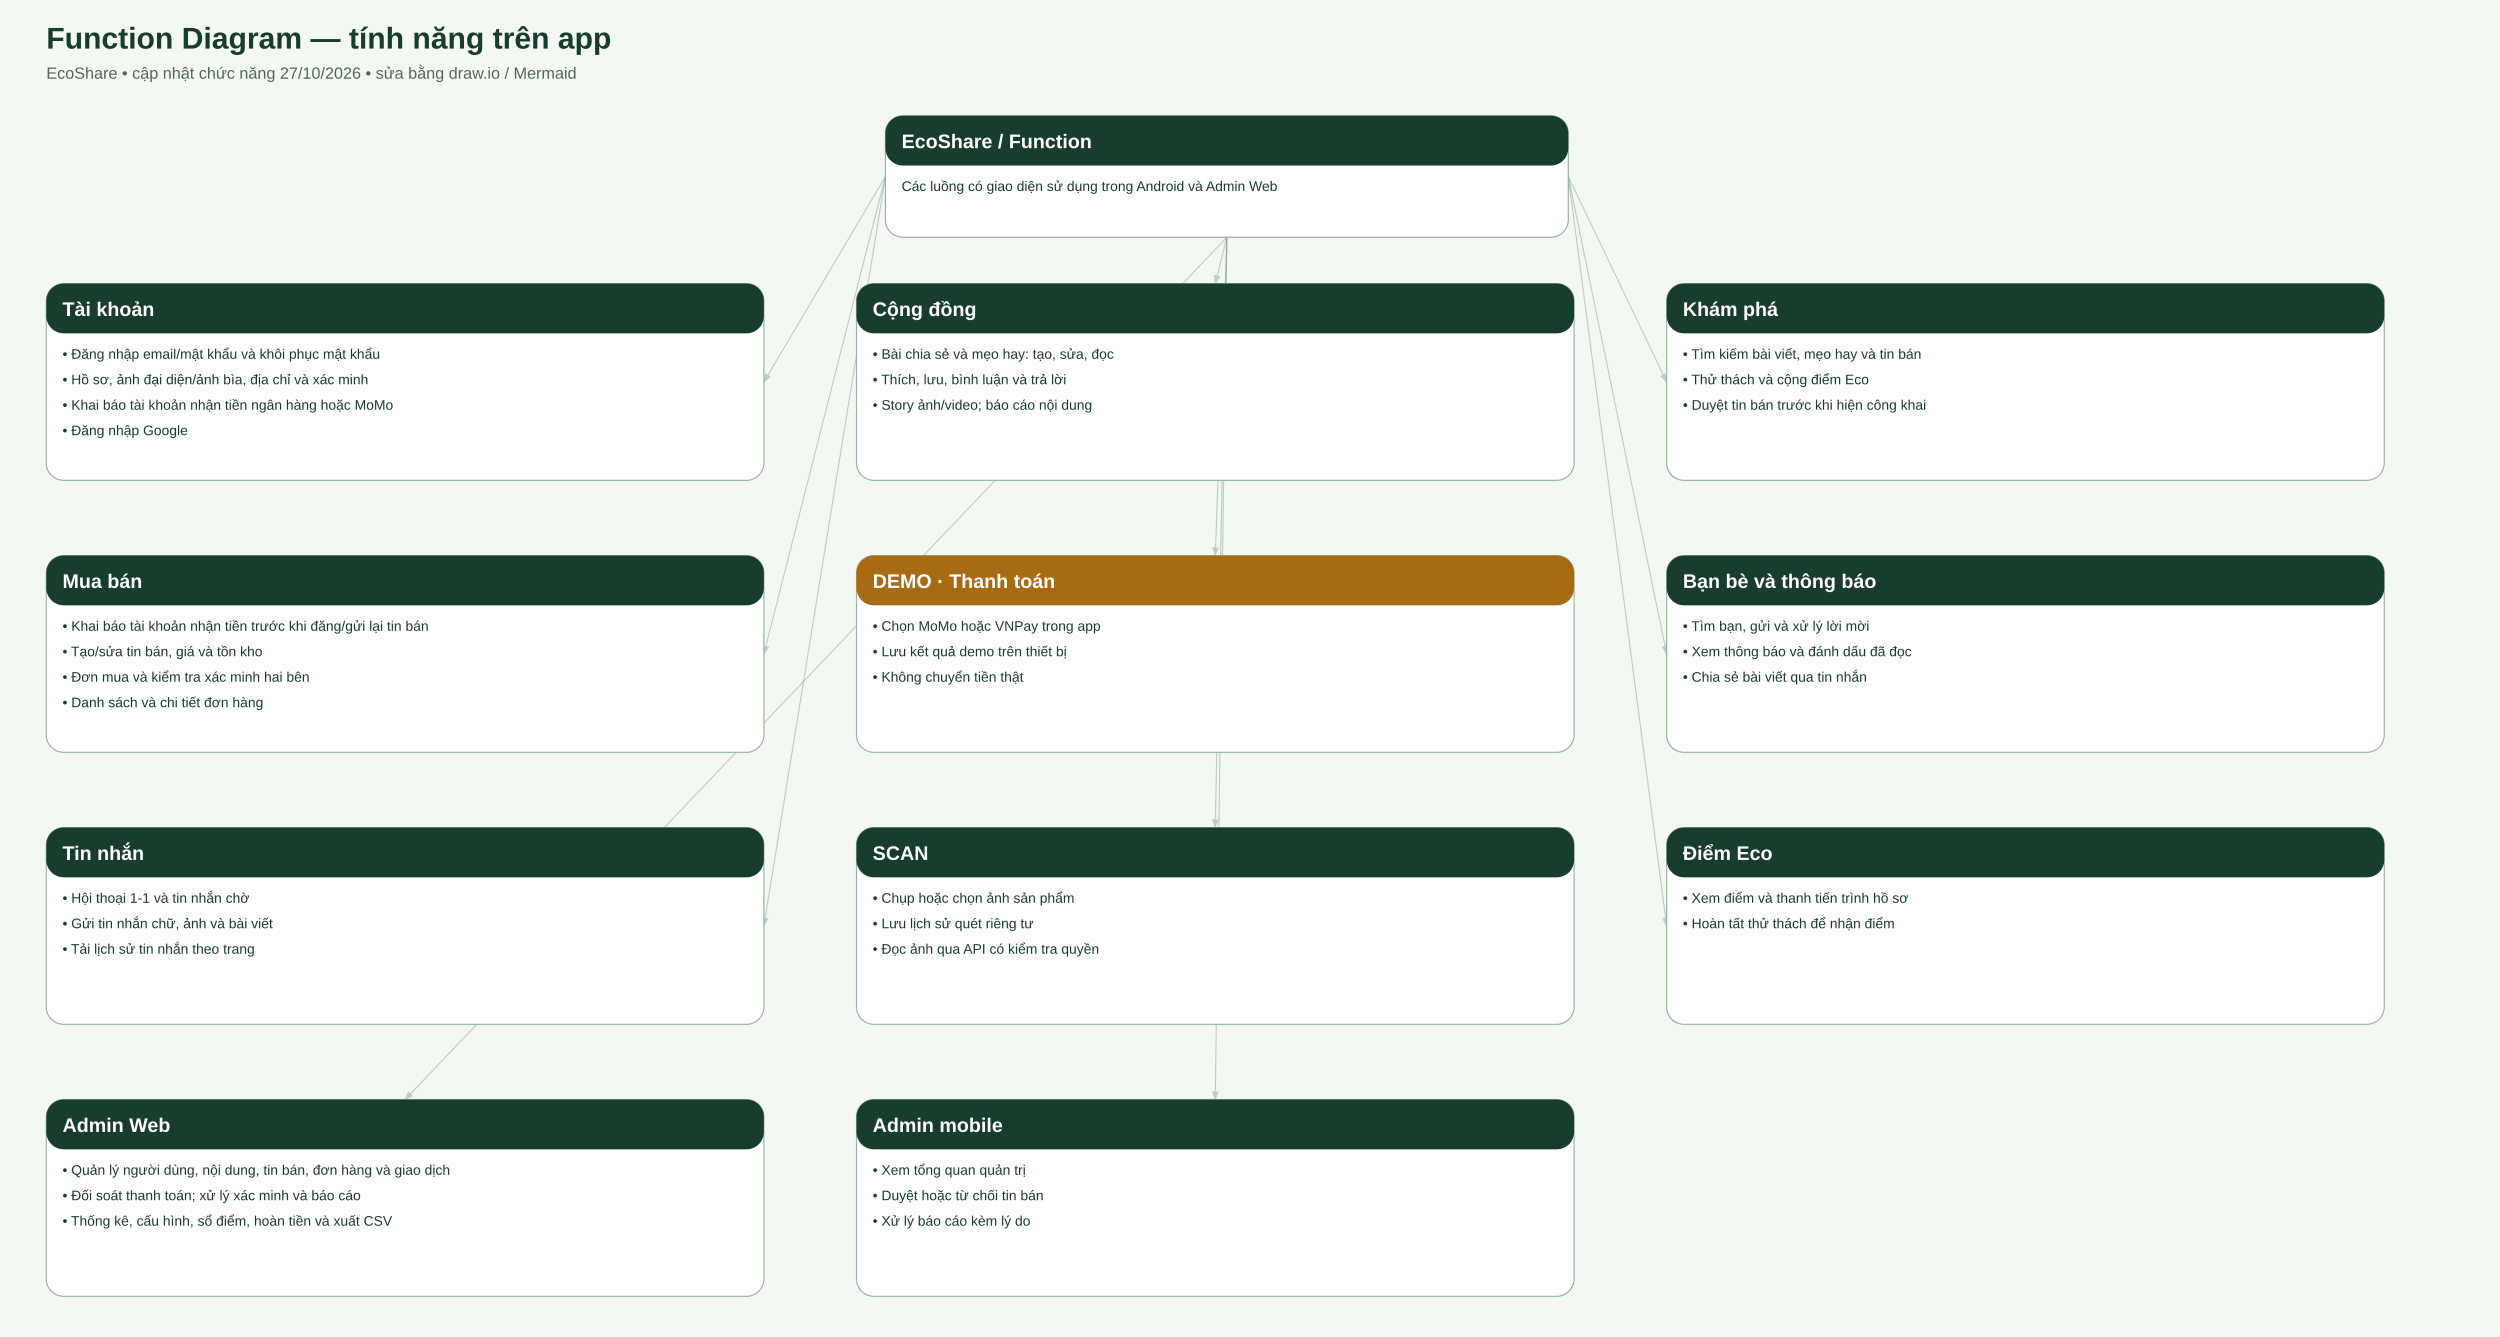
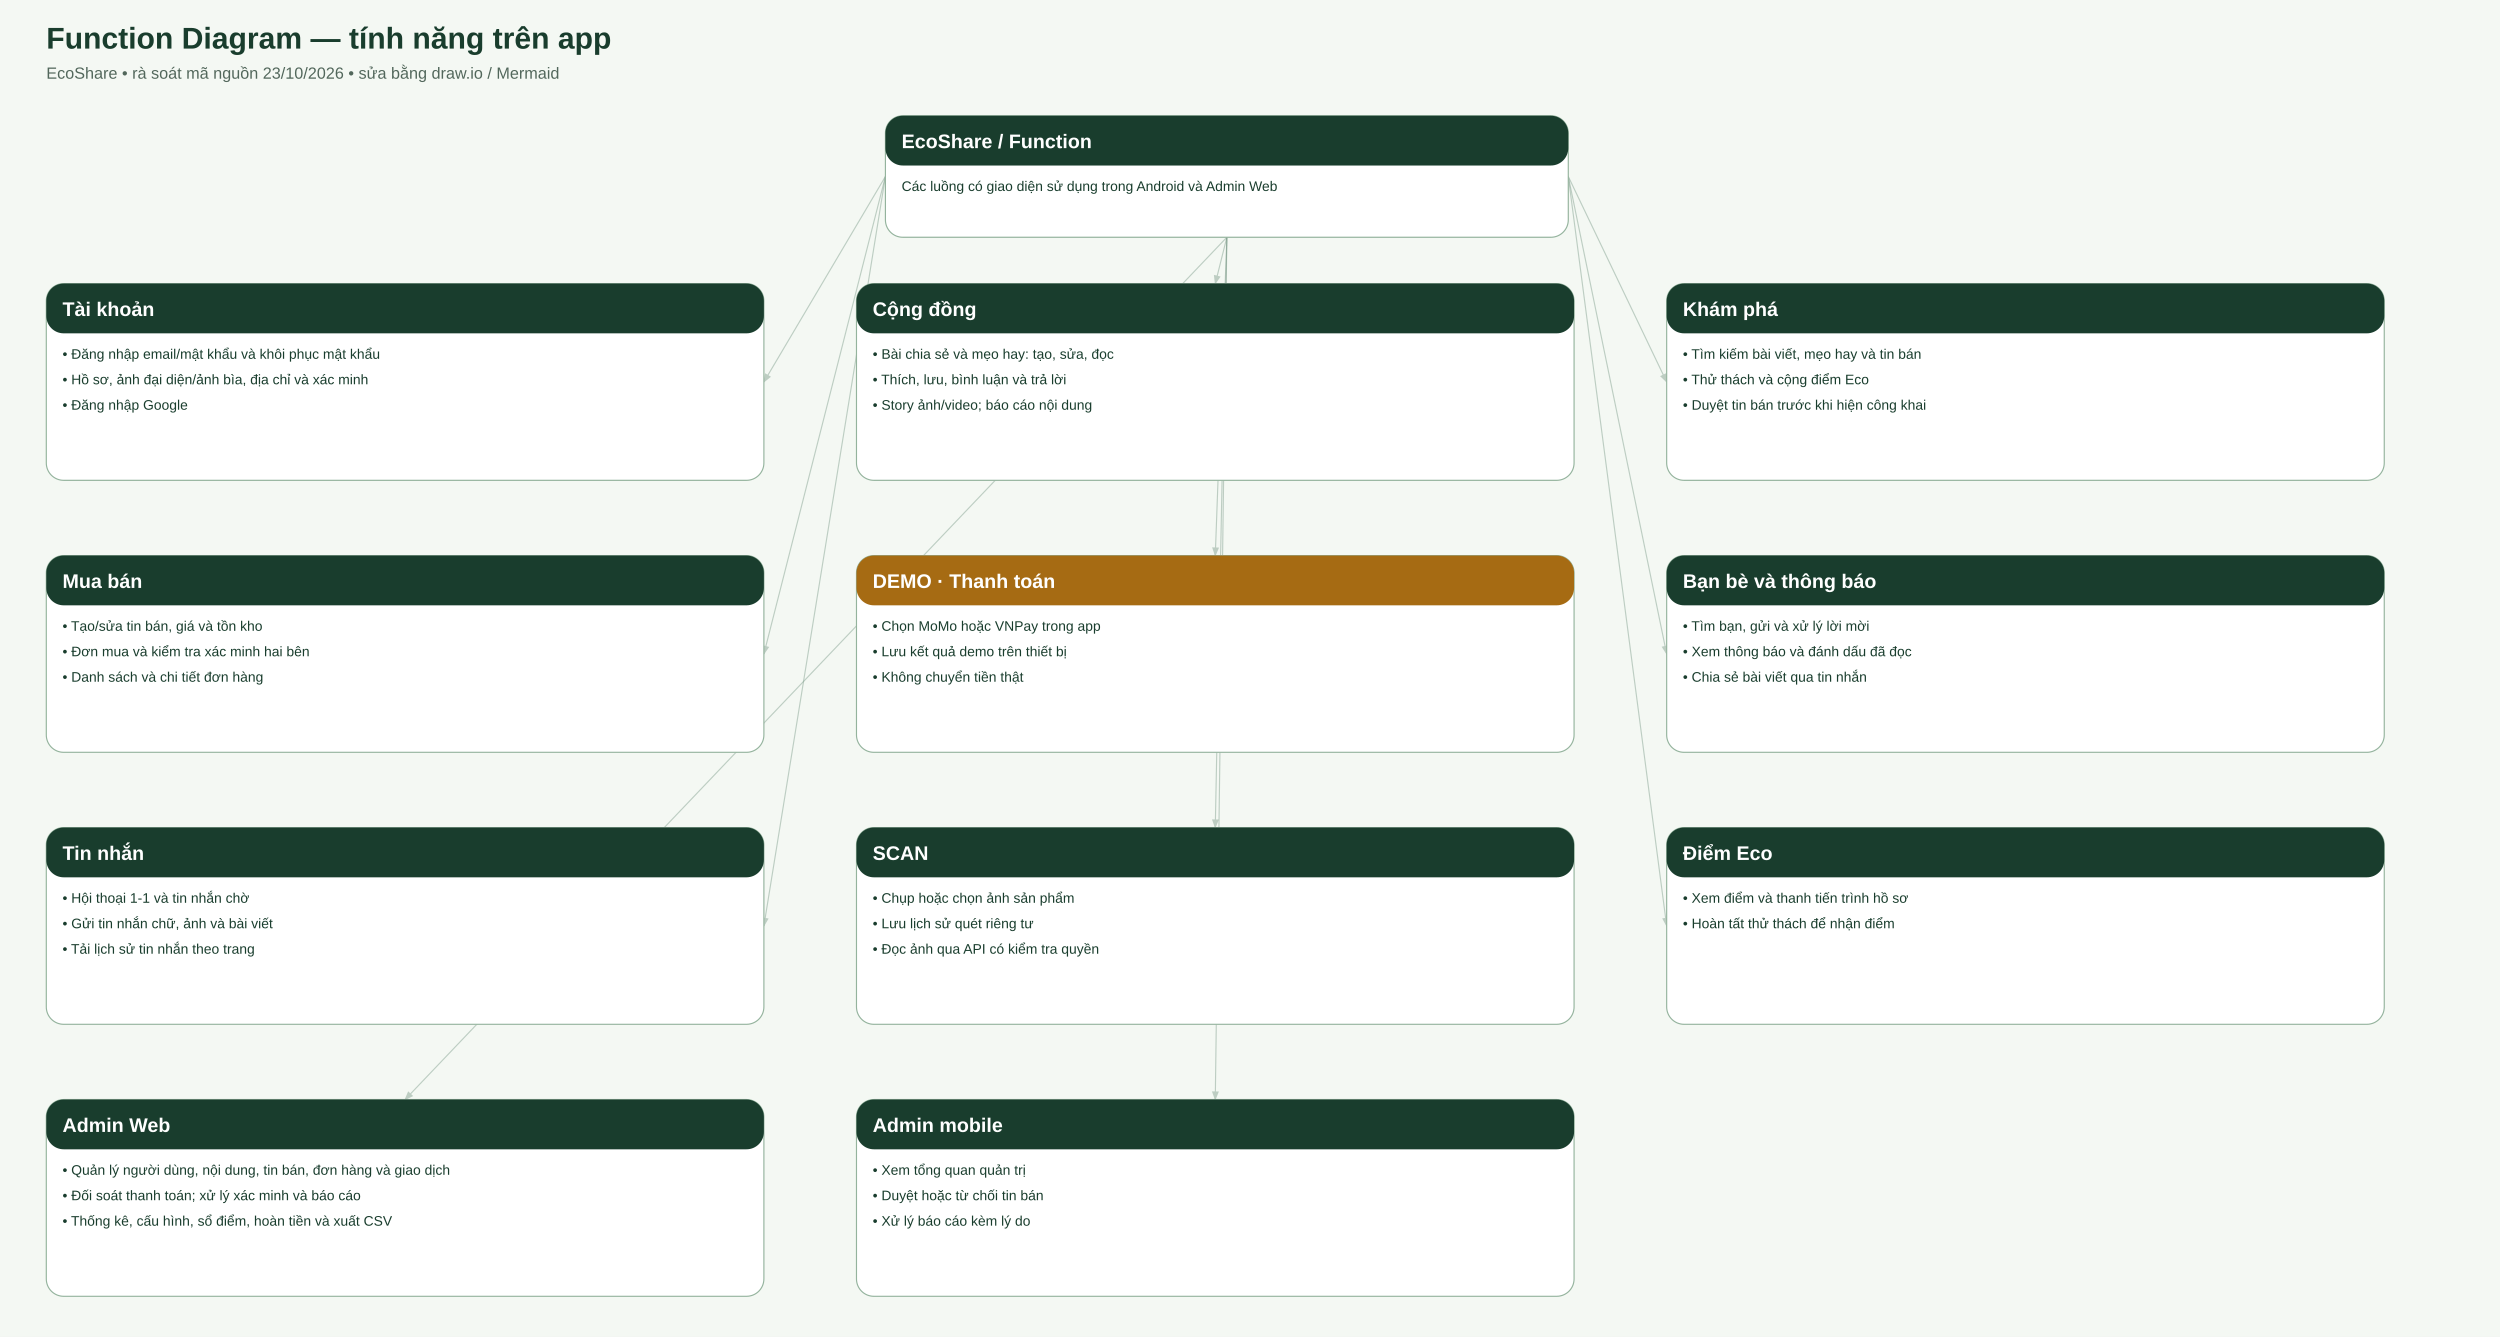
<svg xmlns="http://www.w3.org/2000/svg" width="2160" height="1155" viewBox="0 0 2160 1155" role="img" aria-label="Function Diagram — tính năng trên app">
  <defs>
    <marker id="arrow" markerWidth="8" markerHeight="8" refX="7" refY="3" orient="auto">
      <path d="M0,0 L0,6 L8,3 z" fill="#799987" />
    </marker>
  </defs>
  <rect width="100%" height="100%" fill="#f4f8f3" />
  <text x="40" y="42" font-family="Arial,sans-serif" font-size="26" font-weight="bold" fill="#193d2d">Function Diagram — tính năng trên app</text>
-   <text x="40" y="68" font-family="Arial,sans-serif" font-size="14" fill="#52675b">EcoShare • cập nhật chức năng 27/10/2026 • sửa bằng draw.io / Mermaid</text>
+   <text x="40" y="68" font-family="Arial,sans-serif" font-size="14" fill="#52675b">EcoShare • rà soát mã nguồn 23/10/2026 • sửa bằng draw.io / Mermaid</text>
  <path d="M765,152.5 L660,330.0" stroke="#799987" opacity="0.45" fill="none" marker-end="url(#arrow)" />
  <path d="M1060.0,205 L1050.0,245" stroke="#799987" opacity="0.45" fill="none" marker-end="url(#arrow)" />
  <path d="M1355,152.5 L1440,330.0" stroke="#799987" opacity="0.45" fill="none" marker-end="url(#arrow)" />
  <path d="M765,152.5 L660,565.0" stroke="#799987" opacity="0.45" fill="none" marker-end="url(#arrow)" />
  <path d="M1060.0,205 L1050.0,480" stroke="#799987" opacity="0.45" fill="none" marker-end="url(#arrow)" />
  <path d="M1355,152.5 L1440,565.0" stroke="#799987" opacity="0.45" fill="none" marker-end="url(#arrow)" />
  <path d="M765,152.5 L660,800.0" stroke="#799987" opacity="0.45" fill="none" marker-end="url(#arrow)" />
  <path d="M1060.0,205 L1050.0,715" stroke="#799987" opacity="0.45" fill="none" marker-end="url(#arrow)" />
  <path d="M1355,152.5 L1440,800.0" stroke="#799987" opacity="0.45" fill="none" marker-end="url(#arrow)" />
  <path d="M1060.0,205 L350.0,950" stroke="#799987" opacity="0.45" fill="none" marker-end="url(#arrow)" />
  <path d="M1060.0,205 L1050.0,950" stroke="#799987" opacity="0.45" fill="none" marker-end="url(#arrow)" />
  <g>
    <rect x="765" y="100" width="590" height="105" rx="15" fill="white" stroke="#94b39d" />
    <rect x="765" y="100" width="590" height="43" rx="15" fill="#193d2d" />
    <text x="779" y="128" font-family="Arial,sans-serif" font-size="17" font-weight="bold" fill="white">EcoShare / Function</text>
    <text x="779" y="165" font-family="Arial,sans-serif" font-size="12" fill="#193d2d">Các luồng có giao diện sử dụng trong Android và Admin Web</text>
  </g>
  <g>
    <rect x="40" y="245" width="620" height="170" rx="15" fill="white" stroke="#94b39d" />
    <rect x="40" y="245" width="620" height="43" rx="15" fill="#193d2d" />
    <text x="54" y="273" font-family="Arial,sans-serif" font-size="17" font-weight="bold" fill="white">Tài khoản</text>
    <text x="54" y="310" font-family="Arial,sans-serif" font-size="12" fill="#193d2d">• Đăng nhập email/mật khẩu và khôi phục mật khẩu</text>
    <text x="54" y="332" font-family="Arial,sans-serif" font-size="12" fill="#193d2d">• Hồ sơ, ảnh đại diện/ảnh bìa, địa chỉ và xác minh</text>
-     <text x="54" y="354" font-family="Arial,sans-serif" font-size="12" fill="#193d2d">• Khai báo tài khoản nhận tiền ngân hàng hoặc MoMo</text>
-     <text x="54" y="376" font-family="Arial,sans-serif" font-size="12" fill="#193d2d">• Đăng nhập Google</text>
+     <text x="54" y="354" font-family="Arial,sans-serif" font-size="12" fill="#193d2d">• Đăng nhập Google</text>
  </g>
  <g>
    <rect x="740" y="245" width="620" height="170" rx="15" fill="white" stroke="#94b39d" />
    <rect x="740" y="245" width="620" height="43" rx="15" fill="#193d2d" />
    <text x="754" y="273" font-family="Arial,sans-serif" font-size="17" font-weight="bold" fill="white">Cộng đồng</text>
    <text x="754" y="310" font-family="Arial,sans-serif" font-size="12" fill="#193d2d">• Bài chia sẻ và mẹo hay: tạo, sửa, đọc</text>
    <text x="754" y="332" font-family="Arial,sans-serif" font-size="12" fill="#193d2d">• Thích, lưu, bình luận và trả lời</text>
    <text x="754" y="354" font-family="Arial,sans-serif" font-size="12" fill="#193d2d">• Story ảnh/video; báo cáo nội dung</text>
  </g>
  <g>
    <rect x="1440" y="245" width="620" height="170" rx="15" fill="white" stroke="#94b39d" />
    <rect x="1440" y="245" width="620" height="43" rx="15" fill="#193d2d" />
    <text x="1454" y="273" font-family="Arial,sans-serif" font-size="17" font-weight="bold" fill="white">Khám phá</text>
    <text x="1454" y="310" font-family="Arial,sans-serif" font-size="12" fill="#193d2d">• Tìm kiếm bài viết, mẹo hay và tin bán</text>
    <text x="1454" y="332" font-family="Arial,sans-serif" font-size="12" fill="#193d2d">• Thử thách và cộng điểm Eco</text>
    <text x="1454" y="354" font-family="Arial,sans-serif" font-size="12" fill="#193d2d">• Duyệt tin bán trước khi hiện công khai</text>
  </g>
  <g>
    <rect x="40" y="480" width="620" height="170" rx="15" fill="white" stroke="#94b39d" />
    <rect x="40" y="480" width="620" height="43" rx="15" fill="#193d2d" />
    <text x="54" y="508" font-family="Arial,sans-serif" font-size="17" font-weight="bold" fill="white">Mua bán</text>
-     <text x="54" y="545" font-family="Arial,sans-serif" font-size="12" fill="#193d2d">• Khai báo tài khoản nhận tiền trước khi đăng/gửi lại tin bán</text>
-     <text x="54" y="567" font-family="Arial,sans-serif" font-size="12" fill="#193d2d">• Tạo/sửa tin bán, giá và tồn kho</text>
-     <text x="54" y="589" font-family="Arial,sans-serif" font-size="12" fill="#193d2d">• Đơn mua và kiểm tra xác minh hai bên</text>
-     <text x="54" y="611" font-family="Arial,sans-serif" font-size="12" fill="#193d2d">• Danh sách và chi tiết đơn hàng</text>
+     <text x="54" y="545" font-family="Arial,sans-serif" font-size="12" fill="#193d2d">• Tạo/sửa tin bán, giá và tồn kho</text>
+     <text x="54" y="567" font-family="Arial,sans-serif" font-size="12" fill="#193d2d">• Đơn mua và kiểm tra xác minh hai bên</text>
+     <text x="54" y="589" font-family="Arial,sans-serif" font-size="12" fill="#193d2d">• Danh sách và chi tiết đơn hàng</text>
  </g>
  <g>
    <rect x="740" y="480" width="620" height="170" rx="15" fill="white" stroke="#94b39d" />
    <rect x="740" y="480" width="620" height="43" rx="15" fill="#a66b13" />
    <text x="754" y="508" font-family="Arial,sans-serif" font-size="17" font-weight="bold" fill="white">DEMO · Thanh toán</text>
    <text x="754" y="545" font-family="Arial,sans-serif" font-size="12" fill="#193d2d">• Chọn MoMo hoặc VNPay trong app</text>
    <text x="754" y="567" font-family="Arial,sans-serif" font-size="12" fill="#193d2d">• Lưu kết quả demo trên thiết bị</text>
    <text x="754" y="589" font-family="Arial,sans-serif" font-size="12" fill="#193d2d">• Không chuyển tiền thật</text>
  </g>
  <g>
    <rect x="1440" y="480" width="620" height="170" rx="15" fill="white" stroke="#94b39d" />
    <rect x="1440" y="480" width="620" height="43" rx="15" fill="#193d2d" />
    <text x="1454" y="508" font-family="Arial,sans-serif" font-size="17" font-weight="bold" fill="white">Bạn bè và thông báo</text>
    <text x="1454" y="545" font-family="Arial,sans-serif" font-size="12" fill="#193d2d">• Tìm bạn, gửi và xử lý lời mời</text>
    <text x="1454" y="567" font-family="Arial,sans-serif" font-size="12" fill="#193d2d">• Xem thông báo và đánh dấu đã đọc</text>
    <text x="1454" y="589" font-family="Arial,sans-serif" font-size="12" fill="#193d2d">• Chia sẻ bài viết qua tin nhắn</text>
  </g>
  <g>
    <rect x="40" y="715" width="620" height="170" rx="15" fill="white" stroke="#94b39d" />
    <rect x="40" y="715" width="620" height="43" rx="15" fill="#193d2d" />
    <text x="54" y="743" font-family="Arial,sans-serif" font-size="17" font-weight="bold" fill="white">Tin nhắn</text>
    <text x="54" y="780" font-family="Arial,sans-serif" font-size="12" fill="#193d2d">• Hội thoại 1-1 và tin nhắn chờ</text>
    <text x="54" y="802" font-family="Arial,sans-serif" font-size="12" fill="#193d2d">• Gửi tin nhắn chữ, ảnh và bài viết</text>
    <text x="54" y="824" font-family="Arial,sans-serif" font-size="12" fill="#193d2d">• Tải lịch sử tin nhắn theo trang</text>
  </g>
  <g>
    <rect x="740" y="715" width="620" height="170" rx="15" fill="white" stroke="#94b39d" />
    <rect x="740" y="715" width="620" height="43" rx="15" fill="#193d2d" />
    <text x="754" y="743" font-family="Arial,sans-serif" font-size="17" font-weight="bold" fill="white">SCAN</text>
    <text x="754" y="780" font-family="Arial,sans-serif" font-size="12" fill="#193d2d">• Chụp hoặc chọn ảnh sản phẩm</text>
    <text x="754" y="802" font-family="Arial,sans-serif" font-size="12" fill="#193d2d">• Lưu lịch sử quét riêng tư</text>
    <text x="754" y="824" font-family="Arial,sans-serif" font-size="12" fill="#193d2d">• Đọc ảnh qua API có kiểm tra quyền</text>
  </g>
  <g>
    <rect x="1440" y="715" width="620" height="170" rx="15" fill="white" stroke="#94b39d" />
    <rect x="1440" y="715" width="620" height="43" rx="15" fill="#193d2d" />
    <text x="1454" y="743" font-family="Arial,sans-serif" font-size="17" font-weight="bold" fill="white">Điểm Eco</text>
    <text x="1454" y="780" font-family="Arial,sans-serif" font-size="12" fill="#193d2d">• Xem điểm và thanh tiến trình hồ sơ</text>
    <text x="1454" y="802" font-family="Arial,sans-serif" font-size="12" fill="#193d2d">• Hoàn tất thử thách để nhận điểm</text>
  </g>
  <g>
    <rect x="40" y="950" width="620" height="170" rx="15" fill="white" stroke="#94b39d" />
    <rect x="40" y="950" width="620" height="43" rx="15" fill="#193d2d" />
    <text x="54" y="978" font-family="Arial,sans-serif" font-size="17" font-weight="bold" fill="white">Admin Web</text>
    <text x="54" y="1015" font-family="Arial,sans-serif" font-size="12" fill="#193d2d">• Quản lý người dùng, nội dung, tin bán, đơn hàng và giao dịch</text>
    <text x="54" y="1037" font-family="Arial,sans-serif" font-size="12" fill="#193d2d">• Đối soát thanh toán; xử lý xác minh và báo cáo</text>
    <text x="54" y="1059" font-family="Arial,sans-serif" font-size="12" fill="#193d2d">• Thống kê, cấu hình, sổ điểm, hoàn tiền và xuất CSV</text>
  </g>
  <g>
    <rect x="740" y="950" width="620" height="170" rx="15" fill="white" stroke="#94b39d" />
    <rect x="740" y="950" width="620" height="43" rx="15" fill="#193d2d" />
    <text x="754" y="978" font-family="Arial,sans-serif" font-size="17" font-weight="bold" fill="white">Admin mobile</text>
    <text x="754" y="1015" font-family="Arial,sans-serif" font-size="12" fill="#193d2d">• Xem tổng quan quản trị</text>
    <text x="754" y="1037" font-family="Arial,sans-serif" font-size="12" fill="#193d2d">• Duyệt hoặc từ chối tin bán</text>
    <text x="754" y="1059" font-family="Arial,sans-serif" font-size="12" fill="#193d2d">• Xử lý báo cáo kèm lý do</text>
  </g>
</svg>
